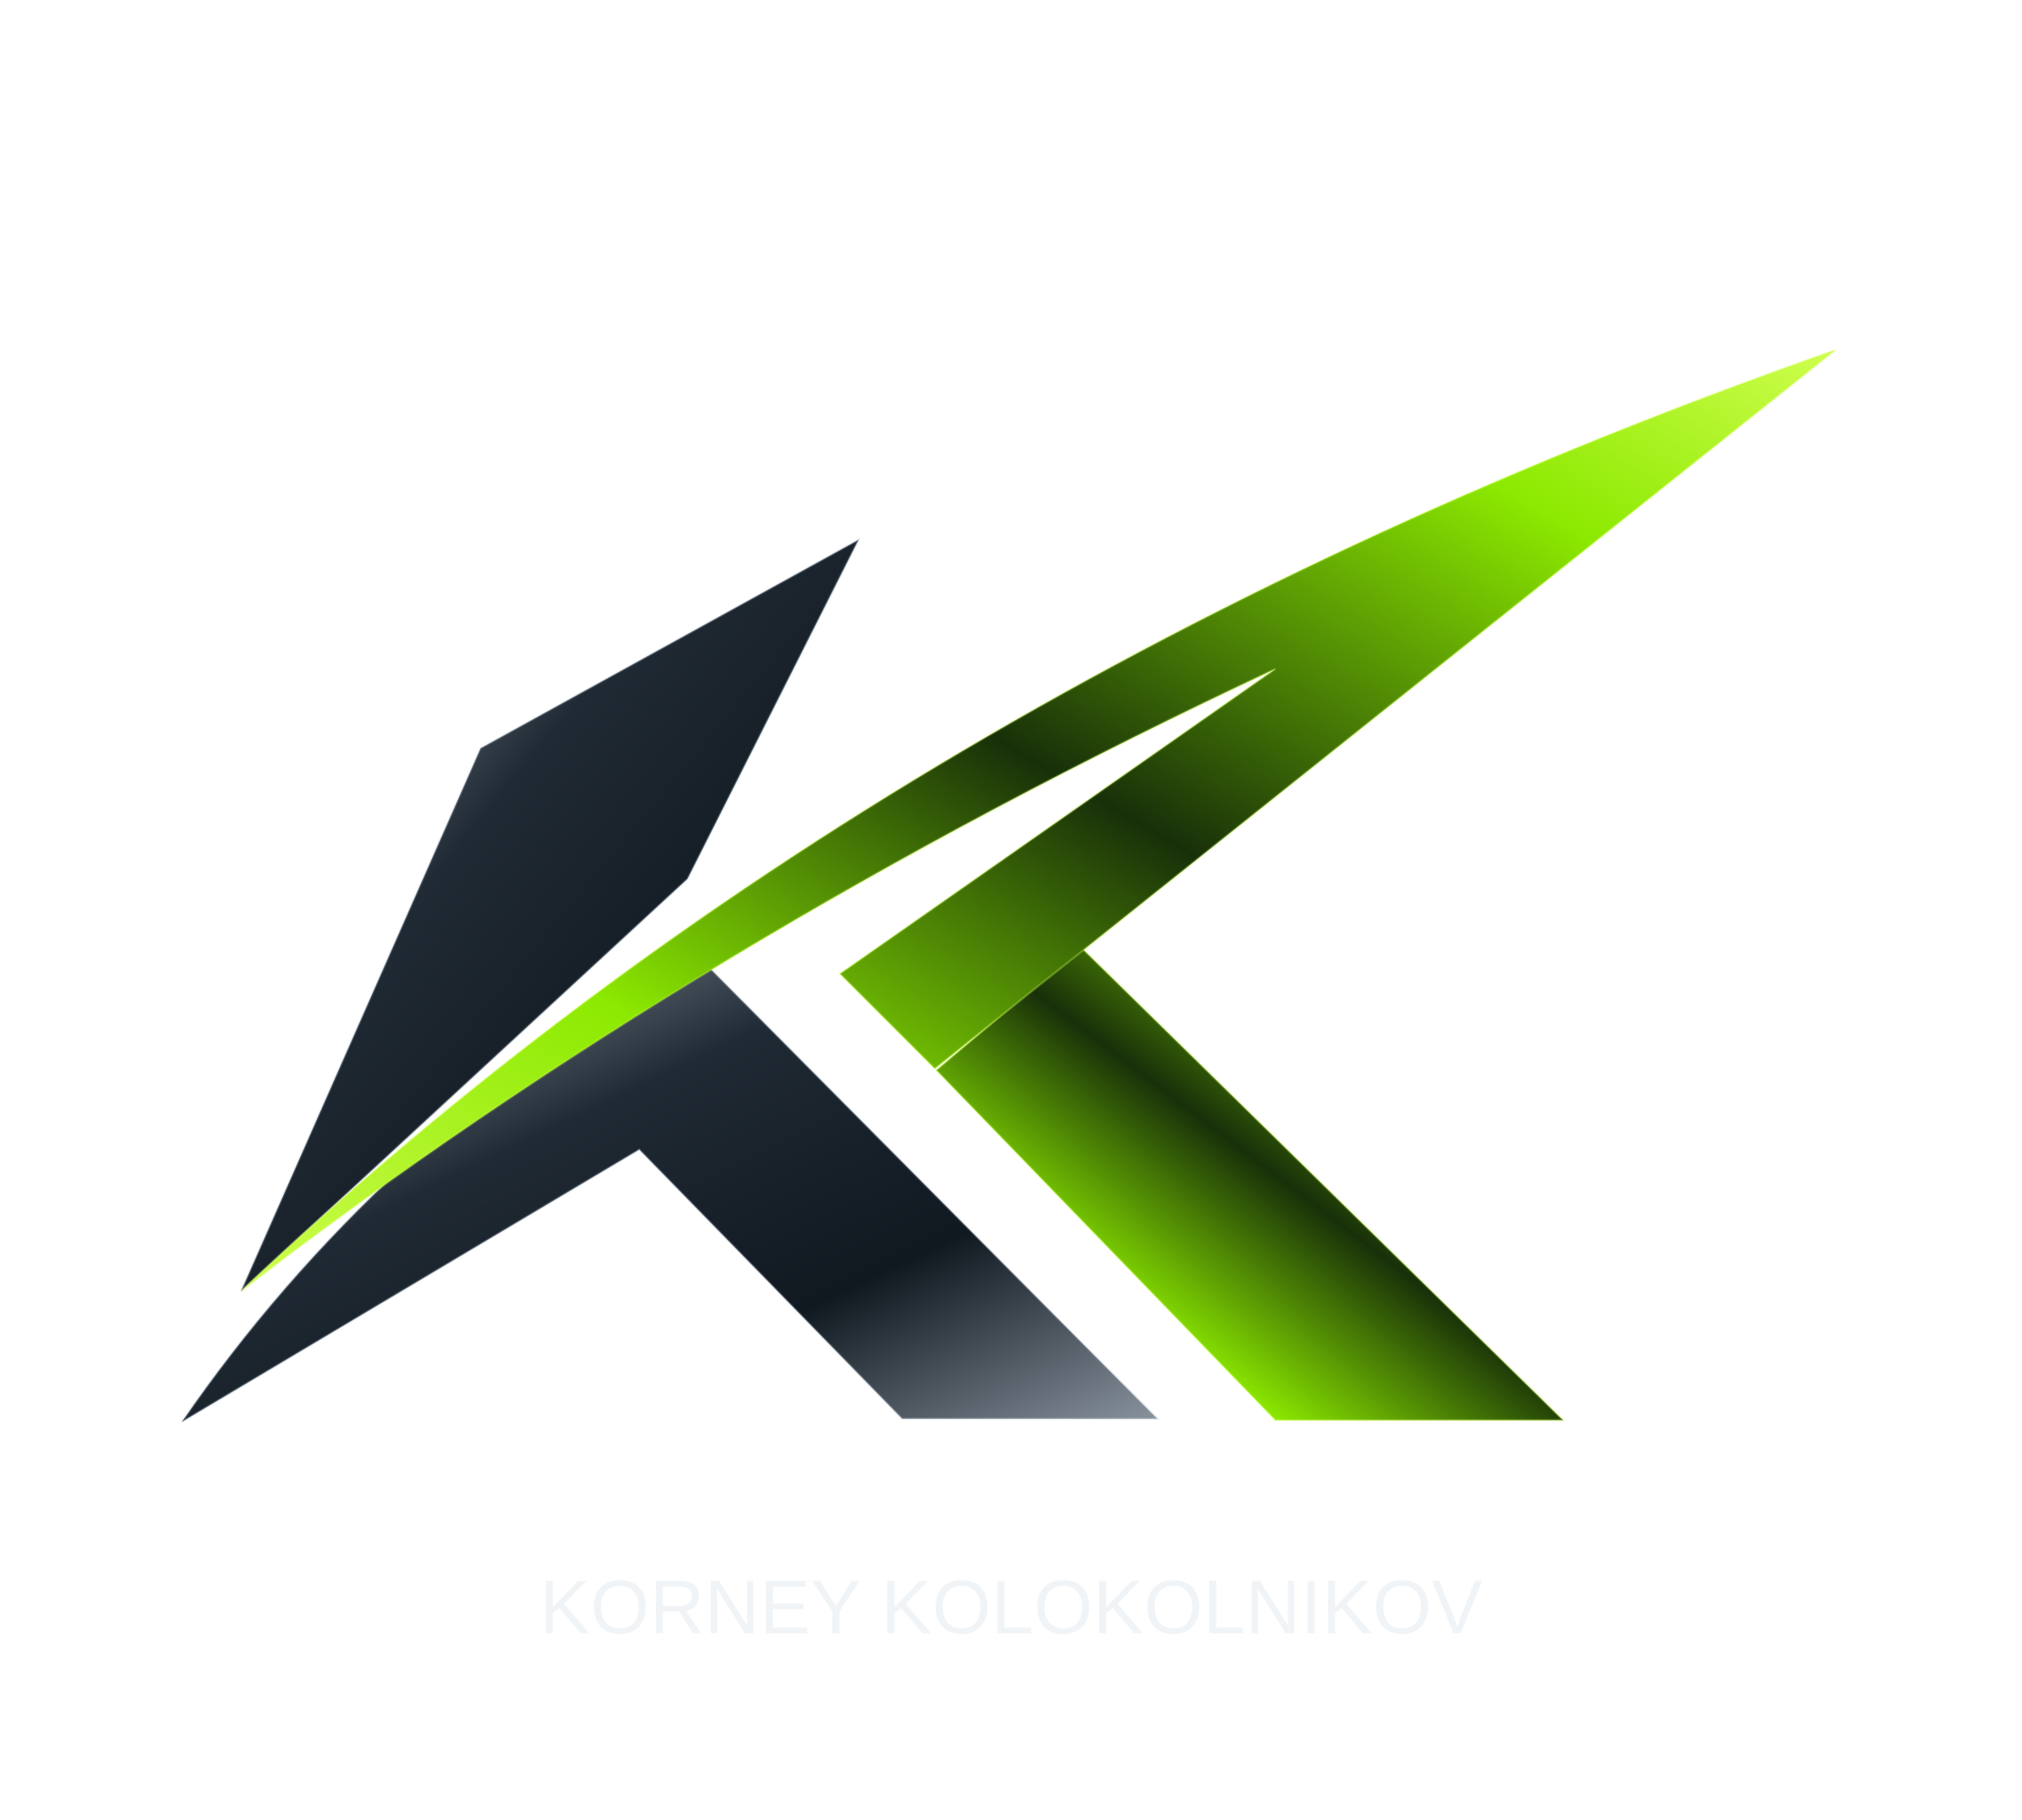
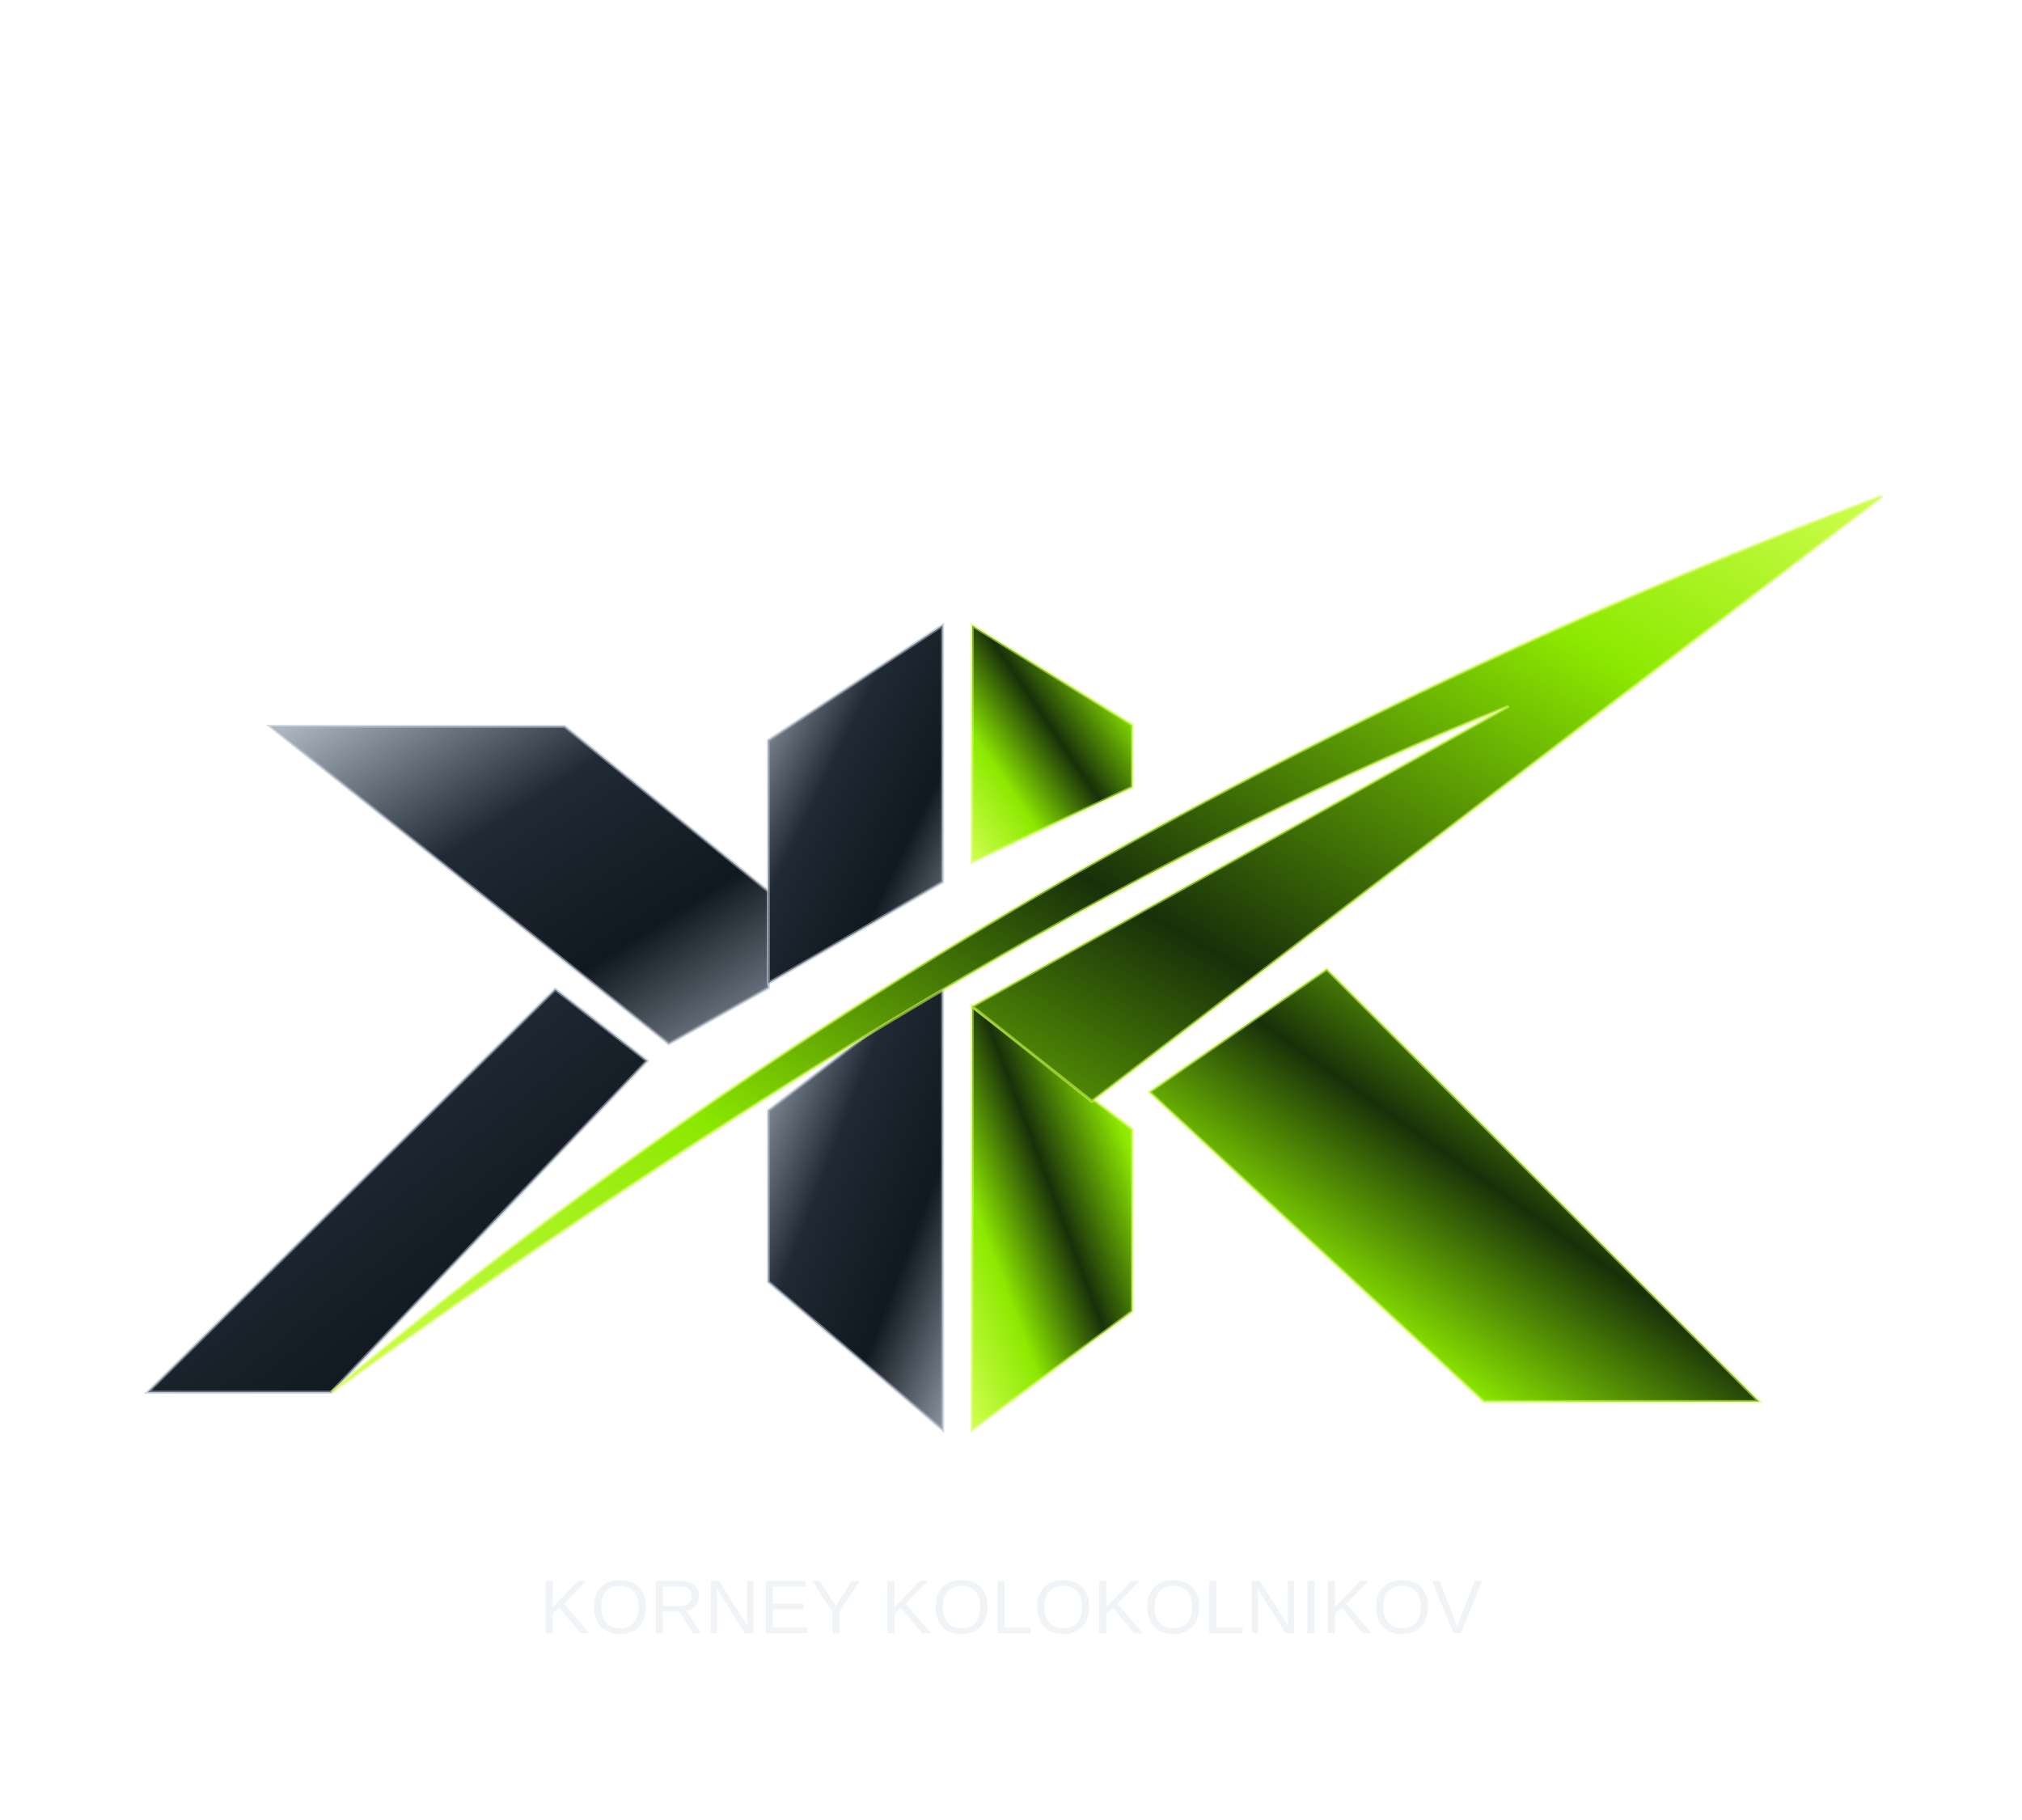
<svg xmlns="http://www.w3.org/2000/svg" role="img" viewBox="0 0 1300 1170">
  <defs>
    <linearGradient id="metal" x1="0" y1="0" x2="1" y2="1">
      <stop stop-color="#b3bdc8" />
      <stop offset=".38" stop-color="#202a34" />
      <stop offset=".7" stop-color="#101820" />
      <stop offset="1" stop-color="#8a949f" />
    </linearGradient>
    <linearGradient id="colour" x1="0" y1="1" x2="1" y2="0">
      <stop stop-color="#d1ff50" />
      <stop offset=".27" stop-color="#8ce900" />
      <stop offset=".53" stop-color="#183009" />
      <stop offset=".82" stop-color="#8ce900" />
      <stop offset="1" stop-color="#d1ff50" />
    </linearGradient>
  </defs>
-   <path d="M155 830 309 481 552 347 442 565Z" fill="url(#metal)" stroke="#a9b5c3" stroke-opacity=".3" stroke-width="1.4" />
-   <path d="M117 914Q240 735 445 611L744 912H580L411 739Z" fill="url(#metal)" stroke="#a9b5c3" stroke-opacity=".3" stroke-width="1.4" />
-   <path d="M602 688 695 609 1005 913H820Z" fill="url(#colour)" stroke="#d1ff50" stroke-opacity=".3" stroke-width="1.4" />
-   <path d="M155 830Q570 438 1180 225L601 687 540 626 820 430Q450 603 155 830Z" fill="url(#colour)" stroke="#d1ff50" stroke-opacity=".3" stroke-width="1.4" />
+   <g transform="translate(0 45)">
+     <path d="M174 422H363L494 528V590L430 626Z" fill="url(#metal)" stroke="#a9b5c3" stroke-opacity=".55" stroke-width="2" />
+     <path d="M95 850 357 591 416 637 213 850Z" fill="url(#metal)" stroke="#a9b5c3" stroke-opacity=".55" stroke-width="2" />
+     <path d="M494 431 606 357V522L494 587Z" fill="url(#metal)" stroke="#a9b5c3" stroke-opacity=".55" stroke-width="2" />
+     <path d="M494 669 606 583V874L494 779Z" fill="url(#metal)" stroke="#a9b5c3" stroke-opacity=".55" stroke-width="2" />
+     <path d="M625 357 728 421V461L625 509Z" fill="url(#colour)" stroke="#d1ff50" stroke-opacity=".55" stroke-width="2" />
+     <path d="M625 602 728 681V798L625 874Z" fill="url(#colour)" stroke="#d1ff50" stroke-opacity=".55" stroke-width="2" />
+     <path d="M739 657 853 578 1131 856H954Z" fill="url(#colour)" stroke="#d1ff50" stroke-opacity=".55" stroke-width="2" />
+     <path d="M213 850Q650 483 1210 274L702 663 625 602 970 409Q650 536 213 850Z" fill="url(#colour)" stroke="#d1ff50" stroke-opacity=".55" stroke-width="2" />
+   </g>
  <text x="650" y="1050" text-anchor="middle" textLength="1070" lengthAdjust="spacing" font-family="Arial,Helvetica,sans-serif" font-size="49" font-weight="400" fill="#f1f4f7">KORNEY KOLOKOLNIKOV</text>
</svg>
